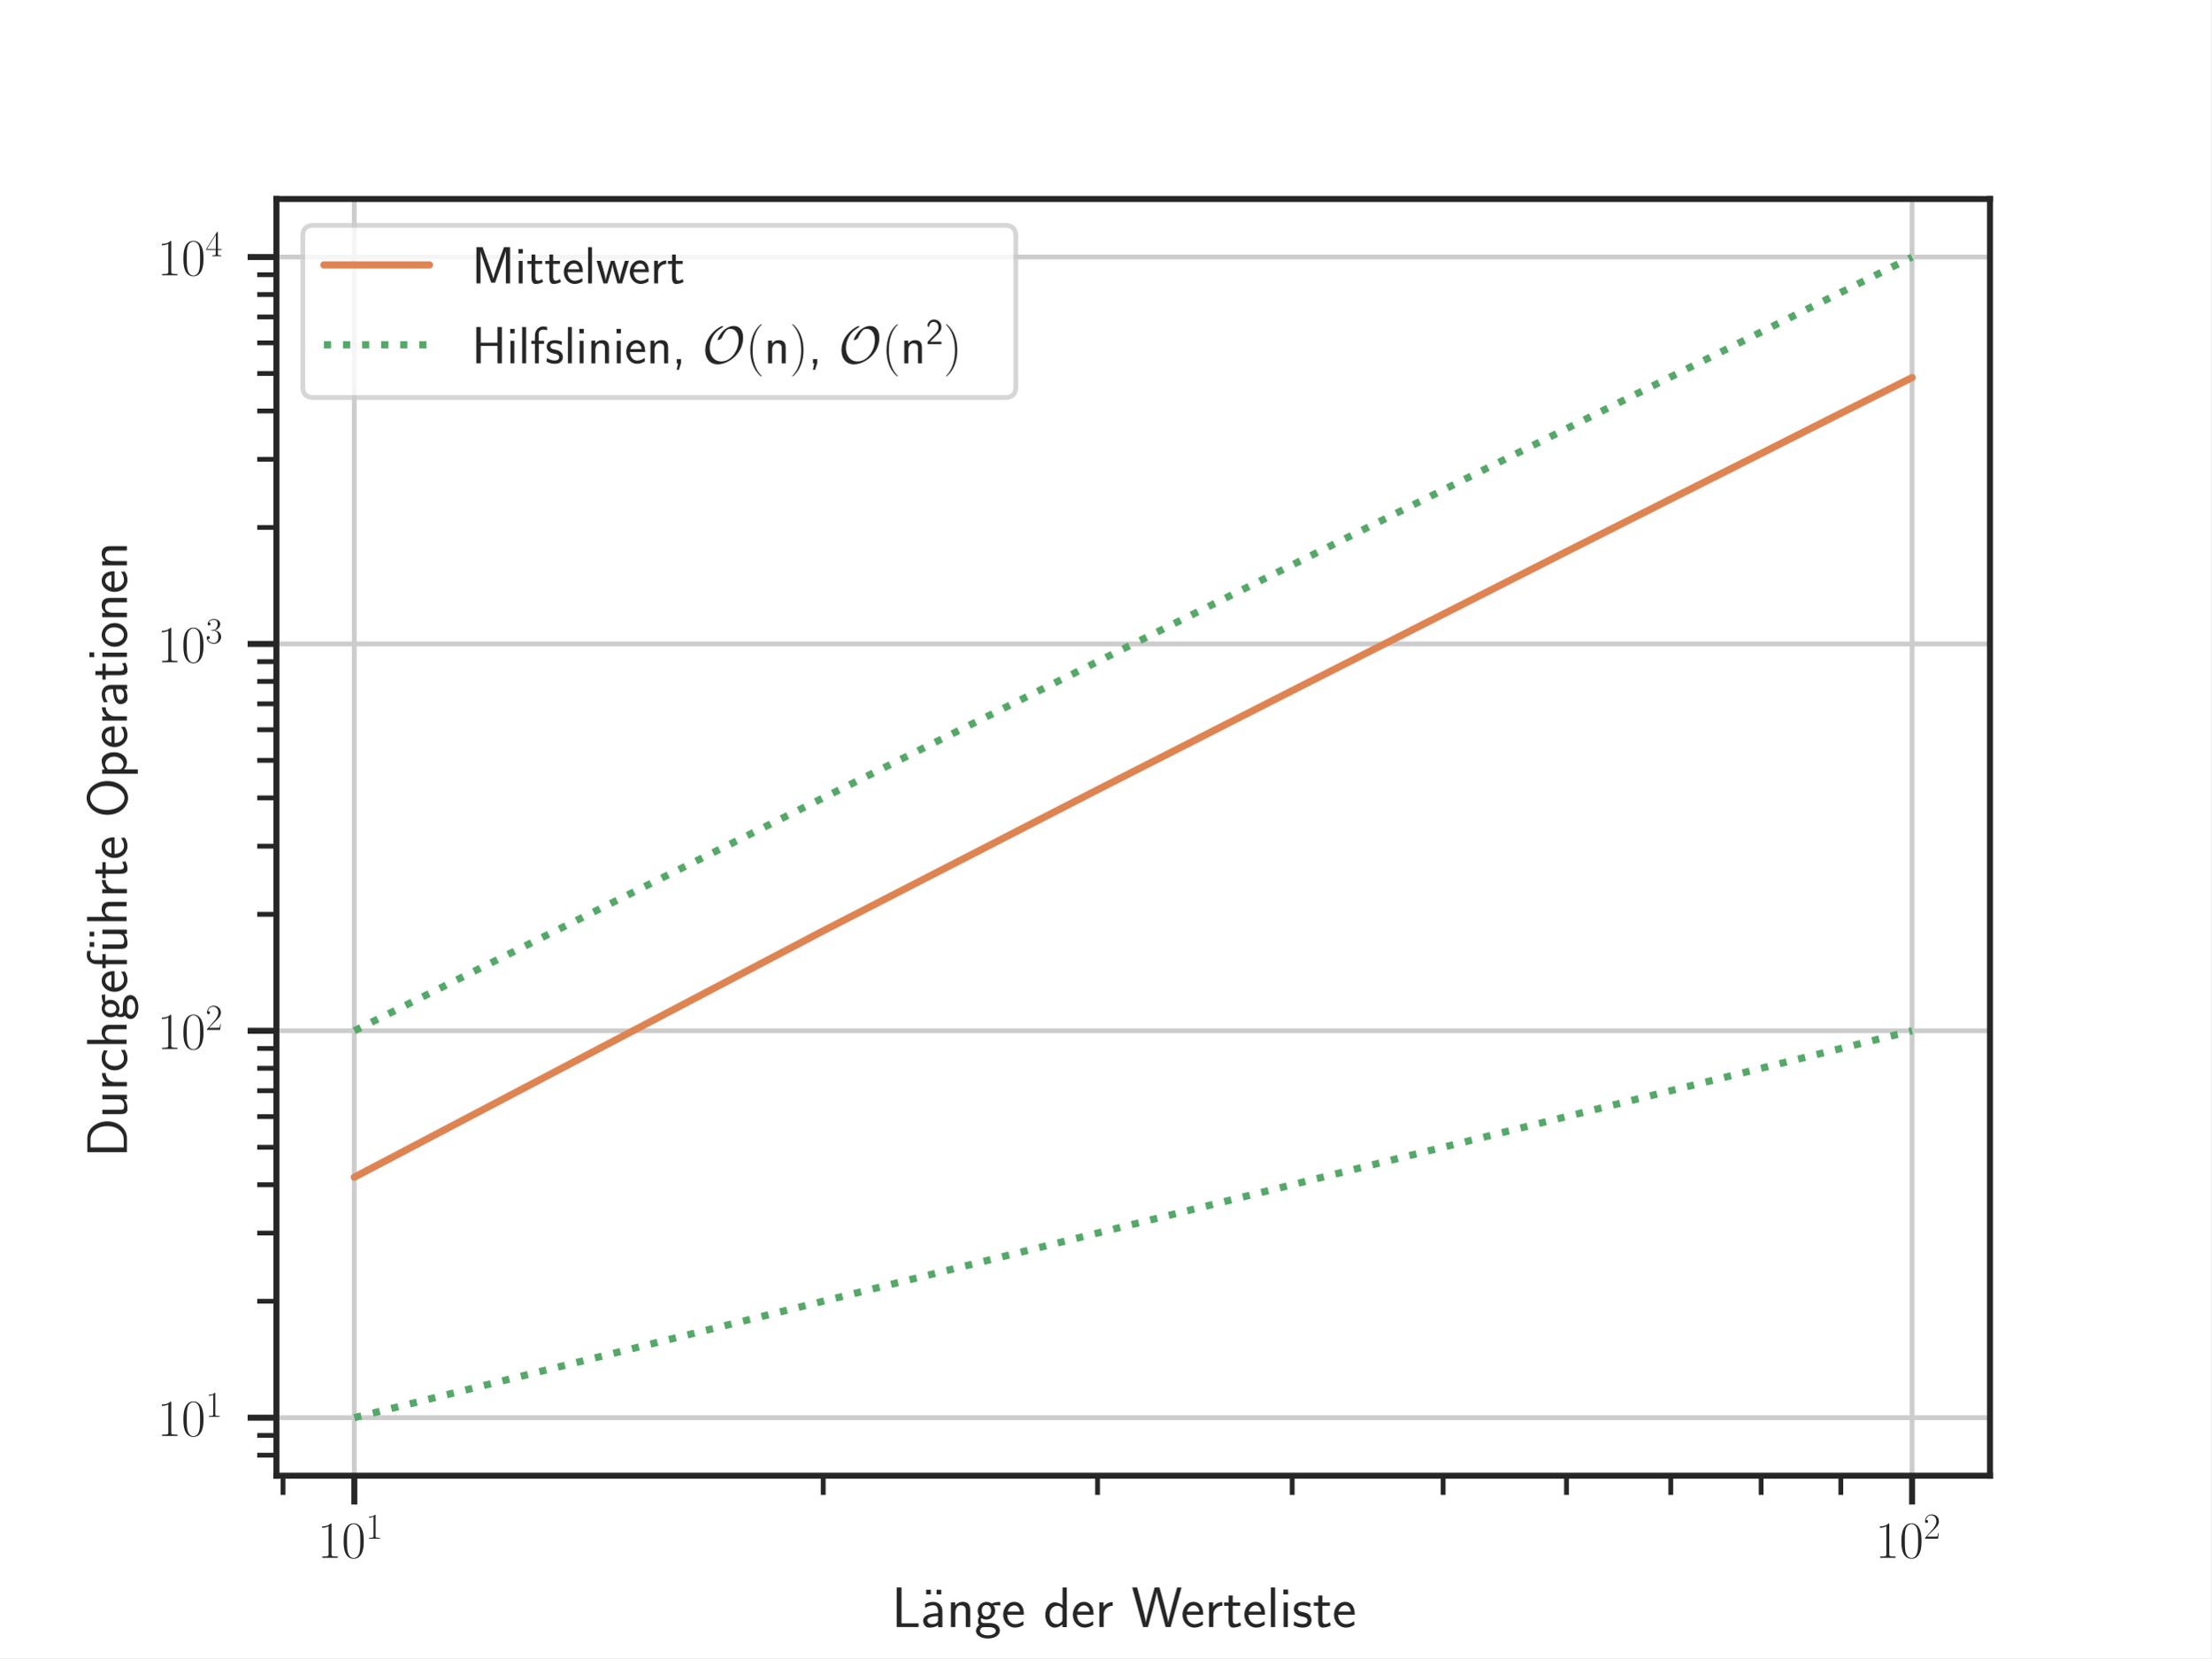
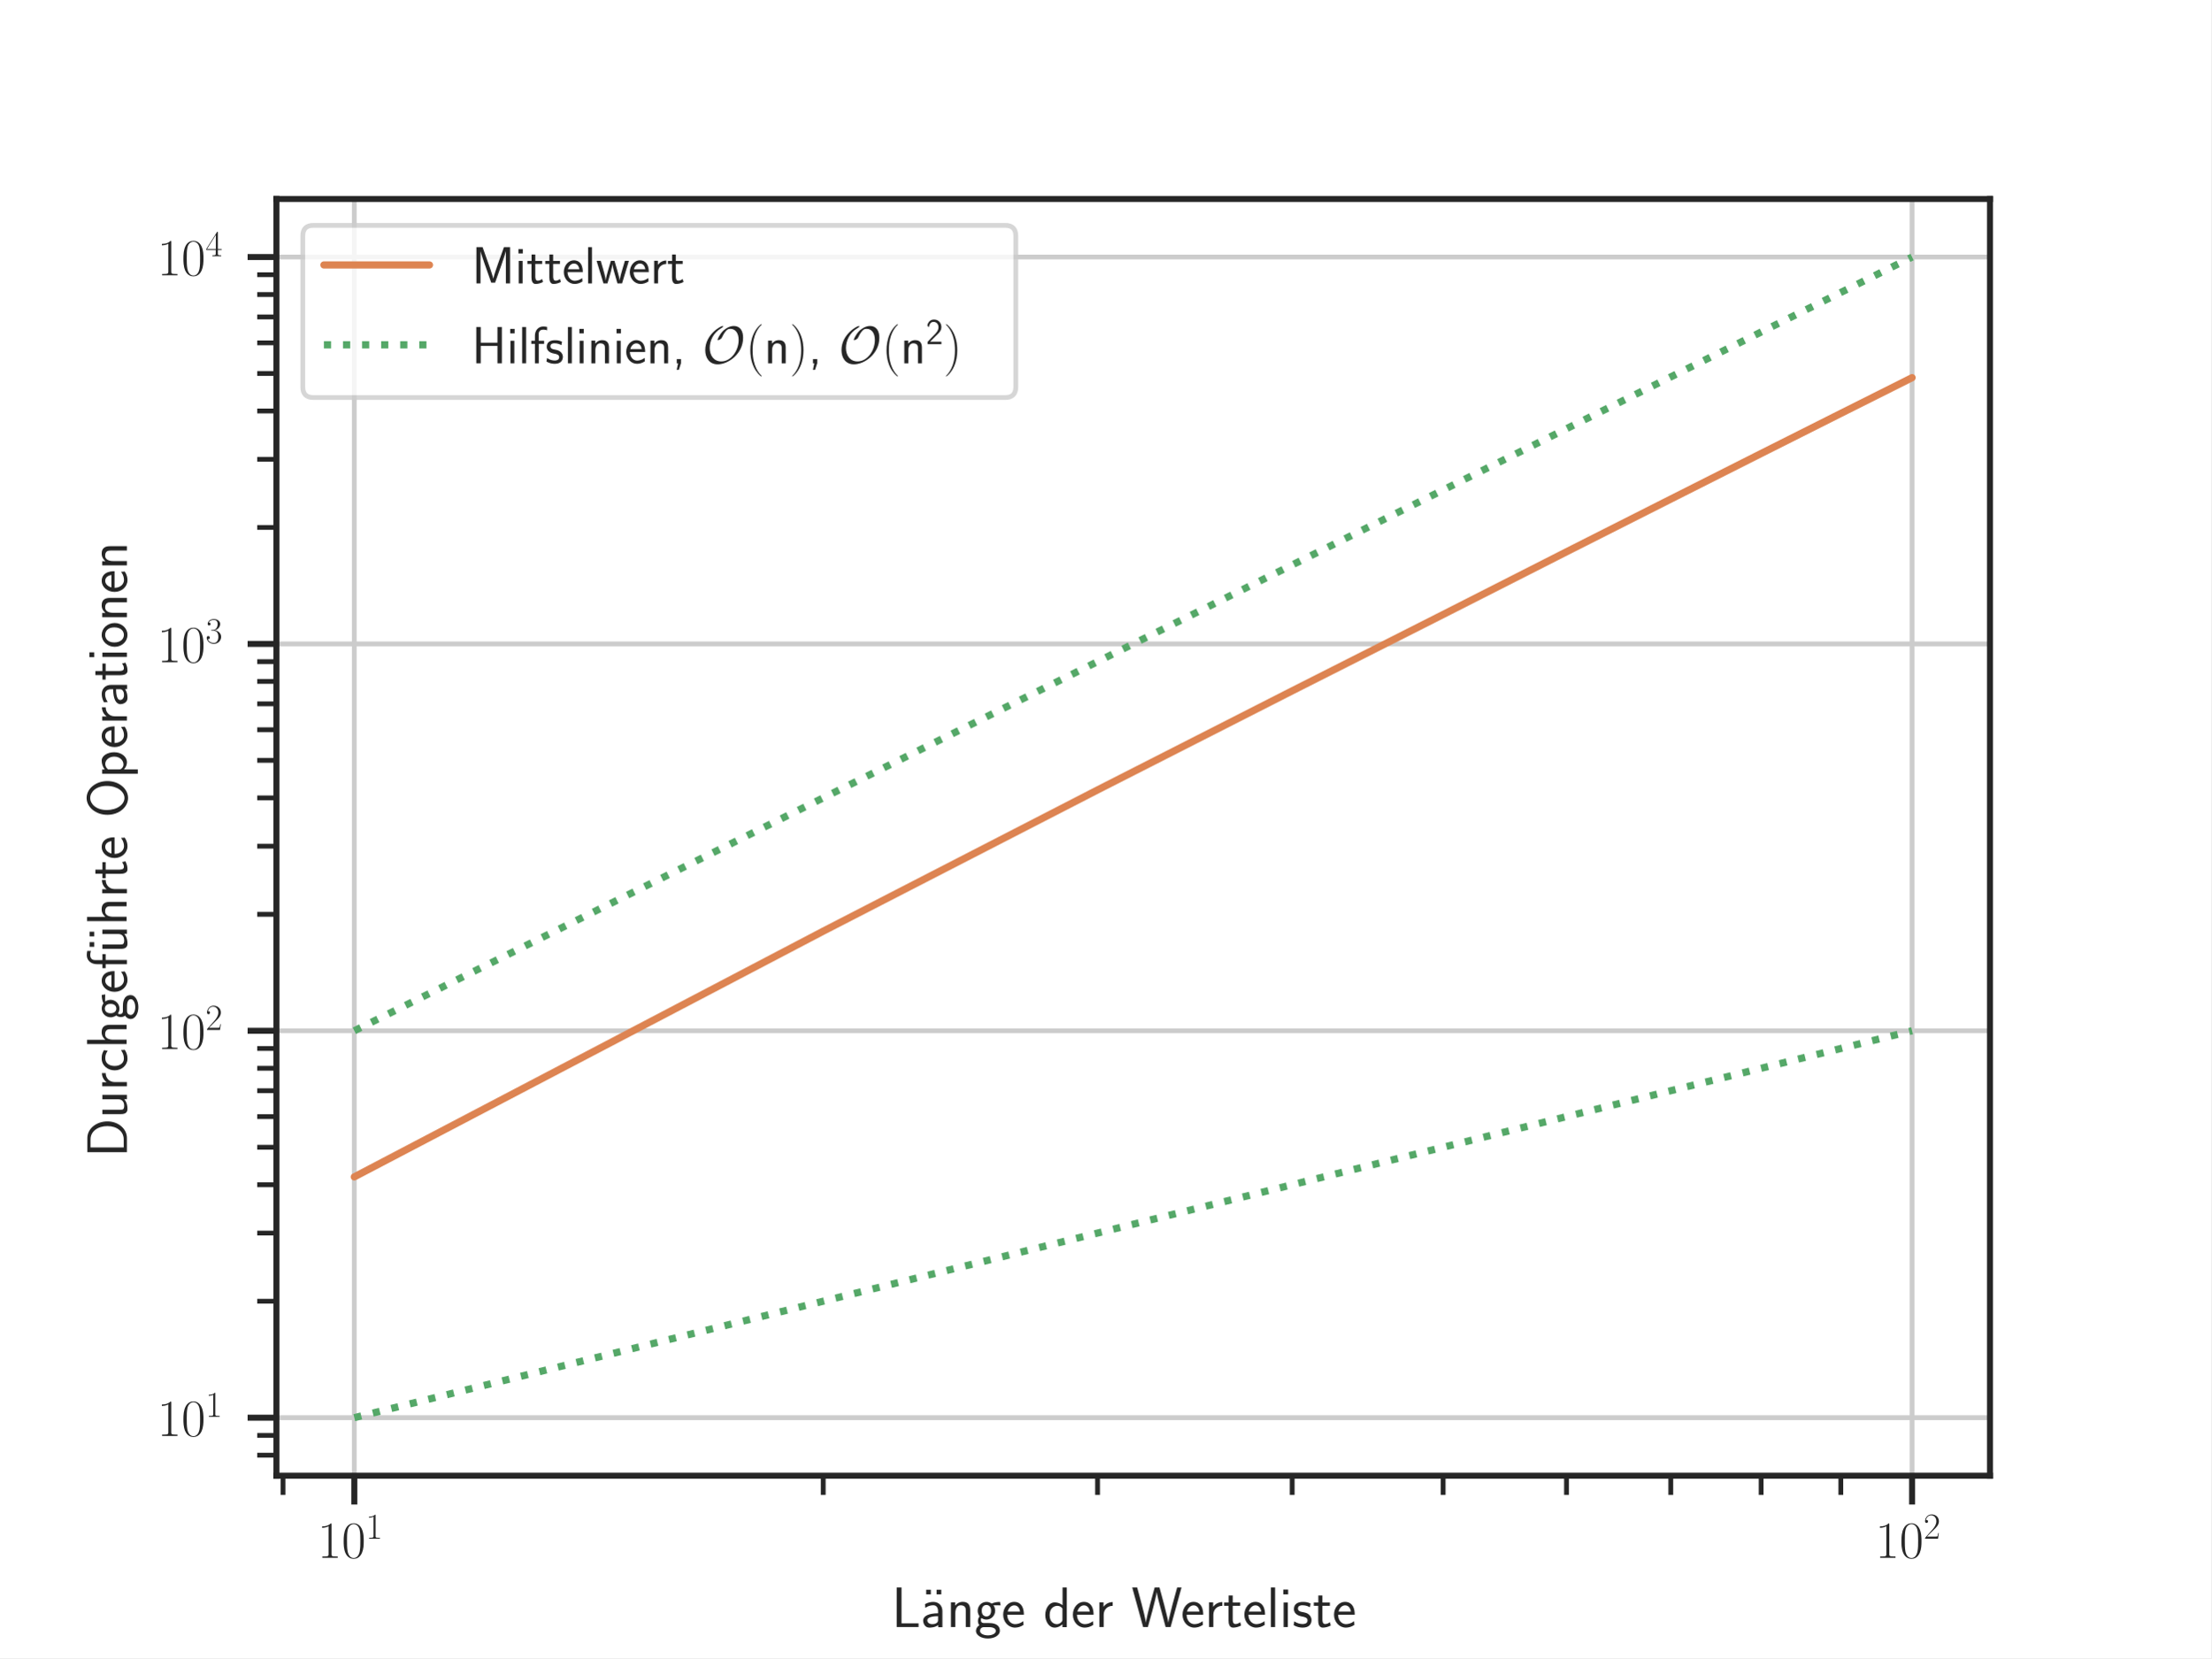
<svg xmlns="http://www.w3.org/2000/svg" xmlns:xlink="http://www.w3.org/1999/xlink" width="460.8pt" height="345.6pt" viewBox="0 0 460.8 345.6" version="1.1">
  <defs>
    <style type="text/css">*{stroke-linejoin: round; stroke-linecap: butt}</style>
  </defs>
  <g id="figure_1">
    <g id="patch_1">
      <path d="M 0 345.6  L 460.8 345.6  L 460.8 0  L 0 0  z " style="fill: #ffffff" />
    </g>
    <g id="axes_1">
      <g id="patch_2">
        <path d="M 57.6 307.584  L 414.72 307.584  L 414.72 41.472  L 57.6 41.472  z " style="fill: #ffffff" />
      </g>
      <g id="matplotlib.axis_1">
        <g id="xtick_1">
          <g id="line2d_1">
-             <path d="M 73.833 307.584  L 73.833 41.472  " clip-path="url(#p856da03d1d)" style="fill: none; stroke: #cccccc; stroke-linecap: round" />
+             <path d="M 73.833 307.584  L 73.833 41.472  " clip-path="url(#p4576fb4ddd)" style="fill: none; stroke: #cccccc; stroke-linecap: round" />
          </g>
          <g id="line2d_2">
            <defs>
-               <path id="m864b9b8b5b" d="M 0 0  L 0 6  " style="stroke: #262626; stroke-width: 1.25" />
-             </defs>
-             <g>
-               <use xlink:href="#m864b9b8b5b" x="73.833" y="307.584" style="fill: #262626; stroke: #262626; stroke-width: 1.25" />
+               <path id="mae02dc97ce" d="M 0 0  L 0 6  " style="stroke: #262626; stroke-width: 1.25" />
+             </defs>
+             <g>
+               <use xlink:href="#mae02dc97ce" x="73.833" y="307.584" style="fill: #262626; stroke: #262626; stroke-width: 1.25" />
            </g>
          </g>
          <g id="text_1">
            <g style="fill: #262626" transform="translate(66.16909 324.6943) scale(0.11 -0.11)">
              <defs>
                <path id="CMR17-31" d="M 1702 4058  C 1702 4192 1696 4192 1606 4192  C 1357 3916 979 3827 621 3827  C 602 3827 570 3827 563 3808  C 557 3795 557 3782 557 3648  C 755 3648 1088 3686 1344 3839  L 1344 461  C 1344 236 1331 160 781 160  L 589 160  L 589 0  C 896 0 1216 0 1523 0  C 1830 0 2150 0 2458 0  L 2458 160  L 2266 160  C 1715 160 1702 230 1702 458  L 1702 4058  z " transform="scale(0.015625)" />
                <path id="CMR17-30" d="M 2688 2025  C 2688 2416 2682 3080 2413 3591  C 2176 4039 1798 4198 1466 4198  C 1158 4198 768 4058 525 3597  C 269 3118 243 2524 243 2025  C 243 1661 250 1106 448 619  C 723 -39 1216 -128 1466 -128  C 1760 -128 2208 -7 2470 600  C 2662 1042 2688 1559 2688 2025  z M 1466 -26  C 1056 -26 813 325 723 812  C 653 1188 653 1738 653 2096  C 653 2588 653 2997 736 3387  C 858 3929 1216 4096 1466 4096  C 1728 4096 2067 3923 2189 3400  C 2272 3036 2278 2607 2278 2096  C 2278 1680 2278 1169 2202 792  C 2067 95 1690 -26 1466 -26  z " transform="scale(0.015625)" />
              </defs>
              <use xlink:href="#CMR17-31" transform="scale(0.996264)" />
              <use xlink:href="#CMR17-30" transform="translate(45.69048 0) scale(0.996264)" />
              <use xlink:href="#CMR17-31" transform="translate(91.38095 36.15364) scale(0.697382)" />
            </g>
          </g>
        </g>
        <g id="xtick_2">
          <g id="line2d_3">
-             <path d="M 398.487 307.584  L 398.487 41.472  " clip-path="url(#p856da03d1d)" style="fill: none; stroke: #cccccc; stroke-linecap: round" />
+             <path d="M 398.487 307.584  L 398.487 41.472  " clip-path="url(#p4576fb4ddd)" style="fill: none; stroke: #cccccc; stroke-linecap: round" />
          </g>
          <g id="line2d_4">
            <g>
-               <use xlink:href="#m864b9b8b5b" x="398.487" y="307.584" style="fill: #262626; stroke: #262626; stroke-width: 1.25" />
+               <use xlink:href="#mae02dc97ce" x="398.487" y="307.584" style="fill: #262626; stroke: #262626; stroke-width: 1.25" />
            </g>
          </g>
          <g id="text_2">
            <g style="fill: #262626" transform="translate(390.8236 324.6943) scale(0.11 -0.11)">
              <defs>
                <path id="CMR17-32" d="M 2669 989  L 2554 989  C 2490 536 2438 459 2413 420  C 2381 369 1920 369 1830 369  L 602 369  C 832 619 1280 1072 1824 1597  C 2214 1967 2669 2402 2669 3035  C 2669 3790 2067 4224 1395 4224  C 691 4224 262 3604 262 3030  C 262 2780 448 2748 525 2748  C 589 2748 781 2787 781 3010  C 781 3207 614 3264 525 3264  C 486 3264 448 3258 422 3245  C 544 3790 915 4058 1306 4058  C 1862 4058 2227 3617 2227 3035  C 2227 2479 1901 2000 1536 1584  L 262 146  L 262 0  L 2515 0  L 2669 989  z " transform="scale(0.015625)" />
              </defs>
              <use xlink:href="#CMR17-31" transform="scale(0.996264)" />
              <use xlink:href="#CMR17-30" transform="translate(45.69048 0) scale(0.996264)" />
              <use xlink:href="#CMR17-32" transform="translate(91.38095 36.15364) scale(0.697382)" />
            </g>
          </g>
        </g>
        <g id="xtick_3">
          <g id="line2d_5">
            <defs>
-               <path id="md04af8fdf4" d="M 0 0  L 0 4  " style="stroke: #262626" />
-             </defs>
-             <g>
-               <use xlink:href="#md04af8fdf4" x="58.977" y="307.584" style="fill: #262626; stroke: #262626" />
+               <path id="m029b36e14e" d="M 0 0  L 0 4  " style="stroke: #262626" />
+             </defs>
+             <g>
+               <use xlink:href="#m029b36e14e" x="58.977" y="307.584" style="fill: #262626; stroke: #262626" />
            </g>
          </g>
        </g>
        <g id="xtick_4">
          <g id="line2d_6">
            <g>
-               <use xlink:href="#md04af8fdf4" x="171.563" y="307.584" style="fill: #262626; stroke: #262626" />
+               <use xlink:href="#m029b36e14e" x="171.563" y="307.584" style="fill: #262626; stroke: #262626" />
            </g>
          </g>
        </g>
        <g id="xtick_5">
          <g id="line2d_7">
            <g>
-               <use xlink:href="#md04af8fdf4" x="228.732" y="307.584" style="fill: #262626; stroke: #262626" />
+               <use xlink:href="#m029b36e14e" x="228.732" y="307.584" style="fill: #262626; stroke: #262626" />
            </g>
          </g>
        </g>
        <g id="xtick_6">
          <g id="line2d_8">
            <g>
-               <use xlink:href="#md04af8fdf4" x="269.294" y="307.584" style="fill: #262626; stroke: #262626" />
+               <use xlink:href="#m029b36e14e" x="269.294" y="307.584" style="fill: #262626; stroke: #262626" />
            </g>
          </g>
        </g>
        <g id="xtick_7">
          <g id="line2d_9">
            <g>
-               <use xlink:href="#md04af8fdf4" x="300.757" y="307.584" style="fill: #262626; stroke: #262626" />
+               <use xlink:href="#m029b36e14e" x="300.757" y="307.584" style="fill: #262626; stroke: #262626" />
            </g>
          </g>
        </g>
        <g id="xtick_8">
          <g id="line2d_10">
            <g>
-               <use xlink:href="#md04af8fdf4" x="326.463" y="307.584" style="fill: #262626; stroke: #262626" />
+               <use xlink:href="#m029b36e14e" x="326.463" y="307.584" style="fill: #262626; stroke: #262626" />
            </g>
          </g>
        </g>
        <g id="xtick_9">
          <g id="line2d_11">
            <g>
-               <use xlink:href="#md04af8fdf4" x="348.198" y="307.584" style="fill: #262626; stroke: #262626" />
+               <use xlink:href="#m029b36e14e" x="348.198" y="307.584" style="fill: #262626; stroke: #262626" />
            </g>
          </g>
        </g>
        <g id="xtick_10">
          <g id="line2d_12">
            <g>
-               <use xlink:href="#md04af8fdf4" x="367.025" y="307.584" style="fill: #262626; stroke: #262626" />
+               <use xlink:href="#m029b36e14e" x="367.025" y="307.584" style="fill: #262626; stroke: #262626" />
            </g>
          </g>
        </g>
        <g id="xtick_11">
          <g id="line2d_13">
            <g>
-               <use xlink:href="#md04af8fdf4" x="383.632" y="307.584" style="fill: #262626; stroke: #262626" />
+               <use xlink:href="#m029b36e14e" x="383.632" y="307.584" style="fill: #262626; stroke: #262626" />
            </g>
          </g>
        </g>
        <g id="text_3">
          <g style="fill: #262626" transform="translate(185.823 339.1274) scale(0.12 -0.12)">
            <defs>
              <path id="CMSS17-4c" d="M 1670 414  C 1594 414 1517 414 1440 414  L 1101 414  L 1101 4416  L 563 4416  L 563 0  L 3002 0  L 3002 414  L 1670 414  z " transform="scale(0.015625)" />
              <path id="CMSS17-7f" d="M 1178 4164  L 659 4164  L 659 3648  L 1178 3648  L 1178 4164  z M 2342 4164  L 1824 4164  L 1824 3648  L 2342 3648  L 2342 4164  z " transform="scale(0.015625)" />
              <path id="CMSS17-61" d="M 2406 1791  C 2406 2392 1978 2808 1402 2808  C 1120 2808 813 2757 461 2553  L 499 2135  C 659 2248 934 2432 1395 2432  C 1722 2432 1920 2180 1920 1782  L 1920 1536  C 896 1536 256 1238 256 726  C 256 461 416 -64 947 -64  C 1043 -64 1562 -64 1933 217  L 1933 -19  L 2406 -19  L 2406 1791  z M 1920 816  C 1920 701 1920 548 1728 434  C 1562 325 1350 325 1261 325  C 941 325 723 511 723 744  C 723 1211 1722 1211 1920 1211  L 1920 816  z " transform="scale(0.015625)" />
              <path id="CMSS17-6e" d="M 2618 1877  C 2618 2283 2522 2816 1798 2816  C 1389 2816 1120 2606 941 2389  L 941 2758  L 474 2758  L 474 0  L 960 0  L 960 1559  C 960 1964 1114 2428 1549 2428  C 2112 2428 2131 2048 2131 1829  L 2131 0  L 2618 0  L 2618 1877  z " transform="scale(0.015625)" />
              <path id="CMSS17-67" d="M 2848 2808  C 2483 2808 2170 2738 1914 2617  C 1702 2777 1485 2808 1338 2808  C 781 2808 358 2349 358 1814  C 358 1468 550 1207 563 1195  C 448 1035 384 863 384 672  C 384 448 474 289 544 200  C 211 -3 166 -314 166 -435  C 166 -898 749 -1280 1498 -1280  C 2253 -1280 2835 -898 2835 -428  C 2835 448 1856 448 1587 448  L 1069 448  C 973 448 717 448 717 791  C 717 921 774 1004 781 1010  C 877 940 1075 832 1338 832  C 1869 832 2310 1278 2310 1827  C 2310 2132 2170 2355 2112 2432  L 2131 2432  C 2150 2432 2419 2432 2515 2432  C 2720 2432 2739 2429 2918 2419  L 2848 2808  z M 1338 1182  C 1120 1182 813 1315 813 1823  C 813 2375 1165 2464 1331 2464  C 1549 2464 1856 2331 1856 1823  C 1856 1271 1504 1182 1338 1182  z M 1581 -10  C 1734 -10 2381 -10 2381 -442  C 2381 -714 1984 -929 1504 -929  C 1018 -929 621 -720 621 -435  C 621 -403 621 -10 1062 -10  L 1581 -10  z " transform="scale(0.015625)" />
              <path id="CMSS17-65" d="M 2502 1377  C 2502 1590 2490 2003 2285 2345  C 2061 2713 1696 2816 1421 2816  C 755 2816 192 2188 192 1375  C 192 582 774 -64 1510 -64  C 1798 -64 2150 19 2470 248  C 2470 274 2458 414 2451 420  C 2451 433 2432 630 2432 656  C 2125 407 1773 325 1517 325  C 1107 325 666 667 646 1377  L 2502 1377  z M 698 1728  C 781 2084 1062 2421 1421 2421  C 1517 2421 1965 2421 2080 1728  L 698 1728  z " transform="scale(0.015625)" />
              <path id="CMSS17-64" d="M 2611 4416  L 2138 4416  L 2138 2438  C 1939 2603 1613 2756 1254 2756  C 672 2756 211 2131 211 1347  C 211 562 666 -64 1235 -64  C 1677 -64 1971 172 2125 306  L 2125 -13  L 2611 -13  L 2611 4416  z M 2125 836  C 2125 747 2125 653 1926 482  C 1798 375 1645 325 1498 325  C 1152 325 698 576 698 1340  C 698 2134 1210 2368 1562 2368  C 1798 2368 1990 2254 2125 2065  L 2125 836  z " transform="scale(0.015625)" />
              <path id="CMSS17-72" d="M 954 1363  C 954 1965 1395 2368 1958 2368  L 1958 2789  C 1549 2789 1165 2585 934 2253  L 934 2758  L 480 2758  L 480 0  L 954 0  L 954 1363  z " transform="scale(0.015625)" />
              <path id="CMSS17-57" d="M 5581 4416  L 5094 4416  L 4557 2437  C 4474 2118 4397 1801 4320 1482  C 4205 1011 4122 681 4109 515  L 4102 515  C 4090 687 4006 1049 3904 1457  C 3827 1795 3744 2131 3654 2462  L 3123 4416  L 2586 4416  L 2080 2562  L 1824 1549  C 1632 747 1626 632 1613 505  L 1606 505  C 1606 543 1581 753 1402 1498  C 1312 1868 1222 2244 1126 2601  L 634 4416  L 83 4416  L 1299 0  L 1830 0  L 2336 1839  L 2592 2851  C 2765 3564 2803 3742 2816 3901  L 2822 3901  C 2822 3876 2880 3474 3130 2545  L 3808 0  L 4365 0  L 5581 4416  z " transform="scale(0.015625)" />
              <path id="CMSS17-74" d="M 1069 2368  L 1901 2368  L 1901 2737  L 1069 2737  L 1069 3520  L 614 3520  L 614 2737  L 109 2737  L 109 2368  L 602 2368  L 602 749  C 602 384 685 -64 1107 -64  C 1427 -64 1722 25 2003 172  L 1901 548  C 1747 414 1562 337 1363 337  C 1082 337 1069 696 1069 856  L 1069 2368  z " transform="scale(0.015625)" />
              <path id="CMSS17-6c" d="M 947 4416  L 474 4416  L 474 0  L 947 0  L 947 4416  z " transform="scale(0.015625)" />
              <path id="CMSS17-69" d="M 979 4183  L 442 4183  L 442 3648  L 979 3648  L 979 4183  z M 947 2739  L 474 2739  L 474 0  L 947 0  L 947 2739  z " transform="scale(0.015625)" />
              <path id="CMSS17-73" d="M 2061 2627  C 1683 2807 1389 2807 1197 2807  C 742 2807 198 2648 198 2003  C 198 1359 902 1218 1094 1179  C 1389 1122 1715 1058 1715 740  C 1715 337 1254 337 1171 337  C 915 337 563 407 243 638  L 166 210  C 531 0 883 -64 1178 -64  C 1965 -64 2163 416 2163 781  C 2163 1094 1984 1305 1862 1401  C 1651 1568 1574 1587 1050 1696  C 960 1709 646 1779 646 2066  C 646 2432 1050 2432 1139 2432  C 1555 2432 1811 2303 1984 2208  L 2061 2627  z " transform="scale(0.015625)" />
            </defs>
            <use xlink:href="#CMSS17-4c" transform="scale(0.996264)" />
            <use xlink:href="#CMSS17-7f" transform="translate(49.72625 0) scale(0.996264)" />
            <use xlink:href="#CMSS17-61" transform="translate(50.68711 0) scale(0.996264)" />
            <use xlink:href="#CMSS17-6e" transform="translate(95.60903 0) scale(0.996264)" />
            <use xlink:href="#CMSS17-67" transform="translate(143.814 0) scale(0.996264)" />
            <use xlink:href="#CMSS17-65" transform="translate(190.6576 0) scale(0.996264)" />
            <use xlink:href="#CMSS17-64" transform="translate(263.5255 0) scale(0.996264)" />
            <use xlink:href="#CMSS17-65" transform="translate(311.7305 0) scale(0.996264)" />
            <use xlink:href="#CMSS17-72" transform="translate(353.3693 0) scale(0.996264)" />
            <use xlink:href="#CMSS17-57" transform="translate(416.5082 0) scale(0.996264)" />
            <use xlink:href="#CMSS17-65" transform="translate(502.1479 0) scale(0.996264)" />
            <use xlink:href="#CMSS17-72" transform="translate(543.7867 0) scale(0.996264)" />
            <use xlink:href="#CMSS17-74" transform="translate(575.6965 0) scale(0.996264)" />
            <use xlink:href="#CMSS17-65" transform="translate(609.5281 0) scale(0.996264)" />
            <use xlink:href="#CMSS17-6c" transform="translate(651.1669 0) scale(0.996264)" />
            <use xlink:href="#CMSS17-69" transform="translate(673.3476 0) scale(0.996264)" />
            <use xlink:href="#CMSS17-73" transform="translate(695.5283 0) scale(0.996264)" />
            <use xlink:href="#CMSS17-74" transform="translate(731.4419 0) scale(0.996264)" />
            <use xlink:href="#CMSS17-65" transform="translate(765.2734 0) scale(0.996264)" />
          </g>
        </g>
      </g>
      <g id="matplotlib.axis_2">
        <g id="ytick_1">
          <g id="line2d_14">
-             <path d="M 57.6 295.488  L 414.72 295.488  " clip-path="url(#p856da03d1d)" style="fill: none; stroke: #cccccc; stroke-linecap: round" />
+             <path d="M 57.6 295.488  L 414.72 295.488  " clip-path="url(#p4576fb4ddd)" style="fill: none; stroke: #cccccc; stroke-linecap: round" />
          </g>
          <g id="line2d_15">
            <defs>
-               <path id="m58ab06550e" d="M 0 0  L -6 0  " style="stroke: #262626; stroke-width: 1.25" />
-             </defs>
-             <g>
-               <use xlink:href="#m58ab06550e" x="57.6" y="295.488" style="fill: #262626; stroke: #262626; stroke-width: 1.25" />
+               <path id="m58e4ce1c8d" d="M 0 0  L -6 0  " style="stroke: #262626; stroke-width: 1.25" />
+             </defs>
+             <g>
+               <use xlink:href="#m58e4ce1c8d" x="57.6" y="295.488" style="fill: #262626; stroke: #262626; stroke-width: 1.25" />
            </g>
          </g>
          <g id="text_4">
            <g style="fill: #262626" transform="translate(32.77273 299.2932) scale(0.11 -0.11)">
              <use xlink:href="#CMR17-31" transform="scale(0.996264)" />
              <use xlink:href="#CMR17-30" transform="translate(45.69048 0) scale(0.996264)" />
              <use xlink:href="#CMR17-31" transform="translate(91.38095 36.15364) scale(0.697382)" />
            </g>
          </g>
        </g>
        <g id="ytick_2">
          <g id="line2d_16">
-             <path d="M 57.6 214.848  L 414.72 214.848  " clip-path="url(#p856da03d1d)" style="fill: none; stroke: #cccccc; stroke-linecap: round" />
+             <path d="M 57.6 214.848  L 414.72 214.848  " clip-path="url(#p4576fb4ddd)" style="fill: none; stroke: #cccccc; stroke-linecap: round" />
          </g>
          <g id="line2d_17">
            <g>
-               <use xlink:href="#m58ab06550e" x="57.6" y="214.848" style="fill: #262626; stroke: #262626; stroke-width: 1.25" />
+               <use xlink:href="#m58e4ce1c8d" x="57.6" y="214.848" style="fill: #262626; stroke: #262626; stroke-width: 1.25" />
            </g>
          </g>
          <g id="text_5">
            <g style="fill: #262626" transform="translate(32.77273 218.6532) scale(0.11 -0.11)">
              <use xlink:href="#CMR17-31" transform="scale(0.996264)" />
              <use xlink:href="#CMR17-30" transform="translate(45.69048 0) scale(0.996264)" />
              <use xlink:href="#CMR17-32" transform="translate(91.38095 36.15364) scale(0.697382)" />
            </g>
          </g>
        </g>
        <g id="ytick_3">
          <g id="line2d_18">
-             <path d="M 57.6 134.208  L 414.72 134.208  " clip-path="url(#p856da03d1d)" style="fill: none; stroke: #cccccc; stroke-linecap: round" />
+             <path d="M 57.6 134.208  L 414.72 134.208  " clip-path="url(#p4576fb4ddd)" style="fill: none; stroke: #cccccc; stroke-linecap: round" />
          </g>
          <g id="line2d_19">
            <g>
-               <use xlink:href="#m58ab06550e" x="57.6" y="134.208" style="fill: #262626; stroke: #262626; stroke-width: 1.25" />
+               <use xlink:href="#m58e4ce1c8d" x="57.6" y="134.208" style="fill: #262626; stroke: #262626; stroke-width: 1.25" />
            </g>
          </g>
          <g id="text_6">
            <g style="fill: #262626" transform="translate(32.77273 138.0132) scale(0.11 -0.11)">
              <defs>
                <path id="CMR17-33" d="M 1414 2157  C 1984 2157 2234 1662 2234 1090  C 2234 320 1824 25 1453 25  C 1114 25 563 194 390 693  C 422 680 454 680 486 680  C 640 680 755 782 755 948  C 755 1133 614 1216 486 1216  C 378 1216 211 1165 211 926  C 211 335 787 -128 1466 -128  C 2176 -128 2720 430 2720 1085  C 2720 1707 2208 2157 1600 2227  C 2086 2328 2554 2756 2554 3329  C 2554 3820 2048 4179 1472 4179  C 890 4179 378 3829 378 3329  C 378 3110 544 3072 627 3072  C 762 3072 877 3155 877 3321  C 877 3486 762 3569 627 3569  C 602 3569 570 3569 544 3557  C 730 3959 1235 4032 1459 4032  C 1683 4032 2106 3925 2106 3320  C 2106 3143 2080 2828 1862 2550  C 1670 2304 1453 2304 1242 2284  C 1210 2284 1062 2269 1037 2269  C 992 2263 966 2257 966 2208  C 966 2163 973 2157 1101 2157  L 1414 2157  z " transform="scale(0.015625)" />
              </defs>
              <use xlink:href="#CMR17-31" transform="scale(0.996264)" />
              <use xlink:href="#CMR17-30" transform="translate(45.69048 0) scale(0.996264)" />
              <use xlink:href="#CMR17-33" transform="translate(91.38095 36.15364) scale(0.697382)" />
            </g>
          </g>
        </g>
        <g id="ytick_4">
          <g id="line2d_20">
-             <path d="M 57.6 53.568  L 414.72 53.568  " clip-path="url(#p856da03d1d)" style="fill: none; stroke: #cccccc; stroke-linecap: round" />
+             <path d="M 57.6 53.568  L 414.72 53.568  " clip-path="url(#p4576fb4ddd)" style="fill: none; stroke: #cccccc; stroke-linecap: round" />
          </g>
          <g id="line2d_21">
            <g>
-               <use xlink:href="#m58ab06550e" x="57.6" y="53.568" style="fill: #262626; stroke: #262626; stroke-width: 1.25" />
+               <use xlink:href="#m58e4ce1c8d" x="57.6" y="53.568" style="fill: #262626; stroke: #262626; stroke-width: 1.25" />
            </g>
          </g>
          <g id="text_7">
            <g style="fill: #262626" transform="translate(32.77273 57.37317) scale(0.11 -0.11)">
              <defs>
                <path id="CMR17-34" d="M 2150 4122  C 2150 4256 2144 4256 2029 4256  L 128 1254  L 128 1088  L 1779 1088  L 1779 457  C 1779 224 1766 160 1318 160  L 1197 160  L 1197 0  C 1402 0 1747 0 1965 0  C 2182 0 2528 0 2733 0  L 2733 160  L 2611 160  C 2163 160 2150 224 2150 457  L 2150 1088  L 2803 1088  L 2803 1254  L 2150 1254  L 2150 4122  z M 1798 3703  L 1798 1254  L 256 1254  L 1798 3703  z " transform="scale(0.015625)" />
              </defs>
              <use xlink:href="#CMR17-31" transform="scale(0.996264)" />
              <use xlink:href="#CMR17-30" transform="translate(45.69048 0) scale(0.996264)" />
              <use xlink:href="#CMR17-34" transform="translate(91.38095 36.15364) scale(0.697382)" />
            </g>
          </g>
        </g>
        <g id="ytick_5">
          <g id="line2d_22">
            <defs>
-               <path id="md7f3b53564" d="M 0 0  L -4 0  " style="stroke: #262626" />
-             </defs>
-             <g>
-               <use xlink:href="#md7f3b53564" x="57.6" y="303.303" style="fill: #262626; stroke: #262626" />
+               <path id="mfb52627e8b" d="M 0 0  L -4 0  " style="stroke: #262626" />
+             </defs>
+             <g>
+               <use xlink:href="#mfb52627e8b" x="57.6" y="303.303" style="fill: #262626; stroke: #262626" />
            </g>
          </g>
        </g>
        <g id="ytick_6">
          <g id="line2d_23">
            <g>
-               <use xlink:href="#md7f3b53564" x="57.6" y="299.178" style="fill: #262626; stroke: #262626" />
+               <use xlink:href="#mfb52627e8b" x="57.6" y="299.178" style="fill: #262626; stroke: #262626" />
            </g>
          </g>
        </g>
        <g id="ytick_7">
          <g id="line2d_24">
            <g>
-               <use xlink:href="#md7f3b53564" x="57.6" y="271.213" style="fill: #262626; stroke: #262626" />
+               <use xlink:href="#mfb52627e8b" x="57.6" y="271.213" style="fill: #262626; stroke: #262626" />
            </g>
          </g>
        </g>
        <g id="ytick_8">
          <g id="line2d_25">
            <g>
-               <use xlink:href="#md7f3b53564" x="57.6" y="257.013" style="fill: #262626; stroke: #262626" />
+               <use xlink:href="#mfb52627e8b" x="57.6" y="257.013" style="fill: #262626; stroke: #262626" />
            </g>
          </g>
        </g>
        <g id="ytick_9">
          <g id="line2d_26">
            <g>
-               <use xlink:href="#md7f3b53564" x="57.6" y="246.938" style="fill: #262626; stroke: #262626" />
+               <use xlink:href="#mfb52627e8b" x="57.6" y="246.938" style="fill: #262626; stroke: #262626" />
            </g>
          </g>
        </g>
        <g id="ytick_10">
          <g id="line2d_27">
            <g>
-               <use xlink:href="#md7f3b53564" x="57.6" y="239.123" style="fill: #262626; stroke: #262626" />
+               <use xlink:href="#mfb52627e8b" x="57.6" y="239.123" style="fill: #262626; stroke: #262626" />
            </g>
          </g>
        </g>
        <g id="ytick_11">
          <g id="line2d_28">
            <g>
-               <use xlink:href="#md7f3b53564" x="57.6" y="232.738" style="fill: #262626; stroke: #262626" />
+               <use xlink:href="#mfb52627e8b" x="57.6" y="232.738" style="fill: #262626; stroke: #262626" />
            </g>
          </g>
        </g>
        <g id="ytick_12">
          <g id="line2d_29">
            <g>
-               <use xlink:href="#md7f3b53564" x="57.6" y="227.339" style="fill: #262626; stroke: #262626" />
+               <use xlink:href="#mfb52627e8b" x="57.6" y="227.339" style="fill: #262626; stroke: #262626" />
            </g>
          </g>
        </g>
        <g id="ytick_13">
          <g id="line2d_30">
            <g>
-               <use xlink:href="#md7f3b53564" x="57.6" y="222.663" style="fill: #262626; stroke: #262626" />
+               <use xlink:href="#mfb52627e8b" x="57.6" y="222.663" style="fill: #262626; stroke: #262626" />
            </g>
          </g>
        </g>
        <g id="ytick_14">
          <g id="line2d_31">
            <g>
-               <use xlink:href="#md7f3b53564" x="57.6" y="218.538" style="fill: #262626; stroke: #262626" />
+               <use xlink:href="#mfb52627e8b" x="57.6" y="218.538" style="fill: #262626; stroke: #262626" />
            </g>
          </g>
        </g>
        <g id="ytick_15">
          <g id="line2d_32">
            <g>
-               <use xlink:href="#md7f3b53564" x="57.6" y="190.573" style="fill: #262626; stroke: #262626" />
+               <use xlink:href="#mfb52627e8b" x="57.6" y="190.573" style="fill: #262626; stroke: #262626" />
            </g>
          </g>
        </g>
        <g id="ytick_16">
          <g id="line2d_33">
            <g>
-               <use xlink:href="#md7f3b53564" x="57.6" y="176.373" style="fill: #262626; stroke: #262626" />
+               <use xlink:href="#mfb52627e8b" x="57.6" y="176.373" style="fill: #262626; stroke: #262626" />
            </g>
          </g>
        </g>
        <g id="ytick_17">
          <g id="line2d_34">
            <g>
-               <use xlink:href="#md7f3b53564" x="57.6" y="166.298" style="fill: #262626; stroke: #262626" />
+               <use xlink:href="#mfb52627e8b" x="57.6" y="166.298" style="fill: #262626; stroke: #262626" />
            </g>
          </g>
        </g>
        <g id="ytick_18">
          <g id="line2d_35">
            <g>
-               <use xlink:href="#md7f3b53564" x="57.6" y="158.483" style="fill: #262626; stroke: #262626" />
+               <use xlink:href="#mfb52627e8b" x="57.6" y="158.483" style="fill: #262626; stroke: #262626" />
            </g>
          </g>
        </g>
        <g id="ytick_19">
          <g id="line2d_36">
            <g>
-               <use xlink:href="#md7f3b53564" x="57.6" y="152.098" style="fill: #262626; stroke: #262626" />
+               <use xlink:href="#mfb52627e8b" x="57.6" y="152.098" style="fill: #262626; stroke: #262626" />
            </g>
          </g>
        </g>
        <g id="ytick_20">
          <g id="line2d_37">
            <g>
-               <use xlink:href="#md7f3b53564" x="57.6" y="146.699" style="fill: #262626; stroke: #262626" />
+               <use xlink:href="#mfb52627e8b" x="57.6" y="146.699" style="fill: #262626; stroke: #262626" />
            </g>
          </g>
        </g>
        <g id="ytick_21">
          <g id="line2d_38">
            <g>
-               <use xlink:href="#md7f3b53564" x="57.6" y="142.023" style="fill: #262626; stroke: #262626" />
+               <use xlink:href="#mfb52627e8b" x="57.6" y="142.023" style="fill: #262626; stroke: #262626" />
            </g>
          </g>
        </g>
        <g id="ytick_22">
          <g id="line2d_39">
            <g>
-               <use xlink:href="#md7f3b53564" x="57.6" y="137.898" style="fill: #262626; stroke: #262626" />
+               <use xlink:href="#mfb52627e8b" x="57.6" y="137.898" style="fill: #262626; stroke: #262626" />
            </g>
          </g>
        </g>
        <g id="ytick_23">
          <g id="line2d_40">
            <g>
-               <use xlink:href="#md7f3b53564" x="57.6" y="109.933" style="fill: #262626; stroke: #262626" />
+               <use xlink:href="#mfb52627e8b" x="57.6" y="109.933" style="fill: #262626; stroke: #262626" />
            </g>
          </g>
        </g>
        <g id="ytick_24">
          <g id="line2d_41">
            <g>
-               <use xlink:href="#md7f3b53564" x="57.6" y="95.733" style="fill: #262626; stroke: #262626" />
+               <use xlink:href="#mfb52627e8b" x="57.6" y="95.733" style="fill: #262626; stroke: #262626" />
            </g>
          </g>
        </g>
        <g id="ytick_25">
          <g id="line2d_42">
            <g>
-               <use xlink:href="#md7f3b53564" x="57.6" y="85.658" style="fill: #262626; stroke: #262626" />
+               <use xlink:href="#mfb52627e8b" x="57.6" y="85.658" style="fill: #262626; stroke: #262626" />
            </g>
          </g>
        </g>
        <g id="ytick_26">
          <g id="line2d_43">
            <g>
-               <use xlink:href="#md7f3b53564" x="57.6" y="77.843" style="fill: #262626; stroke: #262626" />
+               <use xlink:href="#mfb52627e8b" x="57.6" y="77.843" style="fill: #262626; stroke: #262626" />
            </g>
          </g>
        </g>
        <g id="ytick_27">
          <g id="line2d_44">
            <g>
-               <use xlink:href="#md7f3b53564" x="57.6" y="71.458" style="fill: #262626; stroke: #262626" />
+               <use xlink:href="#mfb52627e8b" x="57.6" y="71.458" style="fill: #262626; stroke: #262626" />
            </g>
          </g>
        </g>
        <g id="ytick_28">
          <g id="line2d_45">
            <g>
-               <use xlink:href="#md7f3b53564" x="57.6" y="66.059" style="fill: #262626; stroke: #262626" />
+               <use xlink:href="#mfb52627e8b" x="57.6" y="66.059" style="fill: #262626; stroke: #262626" />
            </g>
          </g>
        </g>
        <g id="ytick_29">
          <g id="line2d_46">
            <g>
-               <use xlink:href="#md7f3b53564" x="57.6" y="61.383" style="fill: #262626; stroke: #262626" />
+               <use xlink:href="#mfb52627e8b" x="57.6" y="61.383" style="fill: #262626; stroke: #262626" />
            </g>
          </g>
        </g>
        <g id="ytick_30">
          <g id="line2d_47">
            <g>
-               <use xlink:href="#md7f3b53564" x="57.6" y="57.258" style="fill: #262626; stroke: #262626" />
+               <use xlink:href="#mfb52627e8b" x="57.6" y="57.258" style="fill: #262626; stroke: #262626" />
            </g>
          </g>
        </g>
        <g id="text_8">
          <g style="fill: #262626" transform="translate(26.44813 241.2077) rotate(-90) scale(0.12 -0.12)">
            <defs>
              <path id="CMSS17-44" d="M 570 4416  L 570 0  L 2144 0  C 3194 0 4000 980 4000 2170  C 4000 3398 3194 4416 2144 4416  L 570 4416  z M 1094 357  L 1094 4059  L 2003 4059  C 2861 4059 3475 3277 3475 2170  C 3475 1107 2867 357 2003 357  L 1094 357  z " transform="scale(0.015625)" />
              <path id="CMSS17-75" d="M 2618 2739  L 2131 2739  L 2131 972  C 2131 498 1786 306 1421 306  C 998 306 960 447 960 709  L 960 2739  L 474 2739  L 474 678  C 474 179 646 -64 1088 -64  C 1306 -64 1798 -13 2144 306  L 2144 0  L 2618 0  L 2618 2739  z " transform="scale(0.015625)" />
              <path id="CMSS17-63" d="M 2464 2541  C 2464 2585 2170 2714 2093 2739  C 1882 2816 1613 2816 1542 2816  C 710 2816 211 2093 211 1363  C 211 595 768 -64 1517 -64  C 1946 -64 2253 76 2502 242  L 2464 664  C 2189 453 1869 337 1523 337  C 1024 337 698 774 698 1369  C 698 1831 909 2414 1549 2414  C 1901 2414 2099 2343 2394 2145  L 2464 2541  z " transform="scale(0.015625)" />
              <path id="CMSS17-68" d="M 2618 1891  C 2618 2292 2522 2820 1798 2820  C 1395 2820 1133 2623 947 2407  L 947 4448  L 474 4448  L 474 32  L 960 32  L 960 1573  C 960 1973 1114 2432 1549 2432  C 2112 2432 2131 2056 2131 1839  L 2131 32  L 2618 32  L 2618 1891  z " transform="scale(0.015625)" />
              <path id="CMSS17-66" d="M 1075 2368  L 1722 2368  L 1722 2737  L 1062 2737  L 1062 3559  C 1062 4014 1408 4092 1606 4092  C 1670 4092 1850 4092 2080 4009  L 2080 4429  C 1933 4461 1754 4480 1613 4480  C 1018 4480 602 3993 602 3359  L 602 2737  L 160 2737  L 160 2368  L 602 2368  L 602 0  L 1075 0  L 1075 2368  z " transform="scale(0.015625)" />
              <path id="CMSS17-4f" d="M 4096 2178  C 4096 3503 3219 4497 2214 4497  C 1210 4497 333 3497 333 2178  C 333 847 1222 -128 2214 -128  C 3206 -128 4096 847 4096 2178  z M 2214 273  C 1510 273 870 1057 870 2261  C 870 3433 1549 4096 2214 4096  C 2880 4096 3558 3433 3558 2261  C 3558 1051 2912 273 2214 273  z " transform="scale(0.015625)" />
              <path id="CMSS17-70" d="M 966 333  C 1178 129 1466 -5 1773 -5  C 2368 -5 2880 603 2880 1412  C 2880 2159 2496 2816 1946 2816  C 1626 2816 1242 2702 954 2472  L 954 2765  L 480 2765  L 480 -1216  L 966 -1216  L 966 333  z M 966 2100  C 1018 2176 1235 2415 1587 2415  C 2035 2415 2394 1960 2394 1412  C 2394 787 1958 384 1530 384  C 1402 384 1267 415 1139 523  C 966 674 966 768 966 857  L 966 2100  z " transform="scale(0.015625)" />
              <path id="CMSS17-6f" d="M 2829 1356  C 2829 2176 2221 2816 1504 2816  C 768 2816 173 2157 173 1356  C 173 544 787 -64 1498 -64  C 2227 -64 2829 563 2829 1356  z M 1504 337  C 1050 337 659 709 659 1408  C 659 2151 1114 2427 1498 2427  C 1914 2427 2342 2126 2342 1408  C 2342 683 1926 337 1504 337  z " transform="scale(0.015625)" />
            </defs>
            <use xlink:href="#CMSS17-44" transform="scale(0.996264)" />
            <use xlink:href="#CMSS17-75" transform="translate(67.54284 0) scale(0.996264)" />
            <use xlink:href="#CMSS17-72" transform="translate(115.7478 0) scale(0.996264)" />
            <use xlink:href="#CMSS17-63" transform="translate(147.6576 0) scale(0.996264)" />
            <use xlink:href="#CMSS17-68" transform="translate(189.2964 0) scale(0.996264)" />
            <use xlink:href="#CMSS17-67" transform="translate(237.5013 0) scale(0.996264)" />
            <use xlink:href="#CMSS17-65" transform="translate(284.3449 0) scale(0.996264)" />
            <use xlink:href="#CMSS17-66" transform="translate(325.9838 0) scale(0.996264)" />
            <use xlink:href="#CMSS17-7f" transform="translate(355.2911 0) scale(0.996264)" />
            <use xlink:href="#CMSS17-75" transform="translate(354.6104 0) scale(0.996264)" />
            <use xlink:href="#CMSS17-68" transform="translate(402.8154 0) scale(0.996264)" />
            <use xlink:href="#CMSS17-72" transform="translate(451.0203 0) scale(0.996264)" />
            <use xlink:href="#CMSS17-74" transform="translate(482.9301 0) scale(0.996264)" />
            <use xlink:href="#CMSS17-65" transform="translate(516.7617 0) scale(0.996264)" />
            <use xlink:href="#CMSS17-4f" transform="translate(589.6296 0) scale(0.996264)" />
            <use xlink:href="#CMSS17-70" transform="translate(658.6538 0) scale(0.996264)" />
            <use xlink:href="#CMSS17-65" transform="translate(709.4612 0) scale(0.996264)" />
            <use xlink:href="#CMSS17-72" transform="translate(751.1 0) scale(0.996264)" />
            <use xlink:href="#CMSS17-61" transform="translate(783.0098 0) scale(0.996264)" />
            <use xlink:href="#CMSS17-74" transform="translate(827.9317 0) scale(0.996264)" />
            <use xlink:href="#CMSS17-69" transform="translate(861.7633 0) scale(0.996264)" />
            <use xlink:href="#CMSS17-6f" transform="translate(883.944 0) scale(0.996264)" />
            <use xlink:href="#CMSS17-6e" transform="translate(930.7877 0) scale(0.996264)" />
            <use xlink:href="#CMSS17-65" transform="translate(978.9926 0) scale(0.996264)" />
            <use xlink:href="#CMSS17-6e" transform="translate(1020.631 0) scale(0.996264)" />
          </g>
        </g>
      </g>
      <g id="line2d_48">
-         <path d="M 73.833 245.375  L 171.563 194.017  L 228.732 164.61  L 269.294 143.951  L 300.757 128.021  L 326.463 114.972  L 348.198 104.005  L 367.025 94.523  L 383.632 86.132  L 398.487 78.694  " clip-path="url(#p856da03d1d)" style="fill: none; stroke: #dd8452; stroke-width: 1.5; stroke-linecap: round" />
+         <path d="M 73.833 245.303  L 171.563 194.084  L 228.732 164.646  L 269.294 143.993  L 300.757 128.076  L 326.463 115.009  L 348.198 104.021  L 367.025 94.519  L 383.632 86.164  L 398.487 78.713  " clip-path="url(#p4576fb4ddd)" style="fill: none; stroke: #dd8452; stroke-width: 1.5; stroke-linecap: round" />
      </g>
      <g id="line2d_49">
-         <path d="M 73.833 295.488  L 171.563 271.213  L 228.732 257.013  L 269.294 246.938  L 300.757 239.123  L 326.463 232.738  L 348.198 227.339  L 367.025 222.663  L 383.632 218.538  L 398.487 214.848  " clip-path="url(#p856da03d1d)" style="fill: none; stroke-dasharray: 1.5,2.475; stroke-dashoffset: 0; stroke: #55a868; stroke-width: 1.5" />
+         <path d="M 73.833 295.488  L 171.563 271.213  L 228.732 257.013  L 269.294 246.938  L 300.757 239.123  L 326.463 232.738  L 348.198 227.339  L 367.025 222.663  L 383.632 218.538  L 398.487 214.848  " clip-path="url(#p4576fb4ddd)" style="fill: none; stroke-dasharray: 1.5,2.475; stroke-dashoffset: 0; stroke: #55a868; stroke-width: 1.5" />
      </g>
      <g id="line2d_50">
-         <path d="M 73.833 214.848  L 171.563 166.298  L 228.732 137.898  L 269.294 117.748  L 300.757 102.118  L 326.463 89.348  L 348.198 78.551  L 367.025 69.198  L 383.632 60.948  L 398.487 53.568  " clip-path="url(#p856da03d1d)" style="fill: none; stroke-dasharray: 1.5,2.475; stroke-dashoffset: 0; stroke: #55a868; stroke-width: 1.5" />
+         <path d="M 73.833 214.848  L 171.563 166.298  L 228.732 137.898  L 269.294 117.748  L 300.757 102.118  L 326.463 89.348  L 348.198 78.551  L 367.025 69.198  L 383.632 60.948  L 398.487 53.568  " clip-path="url(#p4576fb4ddd)" style="fill: none; stroke-dasharray: 1.5,2.475; stroke-dashoffset: 0; stroke: #55a868; stroke-width: 1.5" />
      </g>
      <g id="patch_3">
        <path d="M 57.6 307.584  L 57.6 41.472  " style="fill: none; stroke: #262626; stroke-width: 1.25; stroke-linejoin: miter; stroke-linecap: square" />
      </g>
      <g id="patch_4">
        <path d="M 414.72 307.584  L 414.72 41.472  " style="fill: none; stroke: #262626; stroke-width: 1.25; stroke-linejoin: miter; stroke-linecap: square" />
      </g>
      <g id="patch_5">
        <path d="M 57.6 307.584  L 414.72 307.584  " style="fill: none; stroke: #262626; stroke-width: 1.25; stroke-linejoin: miter; stroke-linecap: square" />
      </g>
      <g id="patch_6">
        <path d="M 57.6 41.472  L 414.72 41.472  " style="fill: none; stroke: #262626; stroke-width: 1.25; stroke-linejoin: miter; stroke-linecap: square" />
      </g>
      <g id="legend_1">
        <g id="patch_7">
          <path d="M 65.3 82.854  L 209.494 82.854  Q 211.694 82.854 211.694 80.654  L 211.694 49.172  Q 211.694 46.972 209.494 46.972  L 65.3 46.972  Q 63.1 46.972 63.1 49.172  L 63.1 80.654  Q 63.1 82.854 65.3 82.854  z " style="fill: #ffffff; opacity: 0.8; stroke: #cccccc; stroke-linejoin: miter" />
        </g>
        <g id="line2d_51">
          <path d="M 67.5 55.222  L 78.5 55.222  L 89.5 55.222  " style="fill: none; stroke: #dd8452; stroke-width: 1.5; stroke-linecap: round" />
        </g>
        <g id="text_9">
          <g style="fill: #262626" transform="translate(98.3 59.072) scale(0.11 -0.11)">
            <defs>
              <path id="CMSS17-4d" d="M 3194 2371  L 2886 1473  C 2835 1307 2662 791 2624 587  L 2618 587  C 2598 715 2560 849 2458 1174  C 2400 1365 2336 1562 2272 1741  L 1325 4416  L 576 4416  L 576 0  L 1075 0  L 1075 3900  L 1082 3900  C 1082 3894 1139 3613 1530 2499  L 2374 96  L 2848 96  L 3610 2231  C 3661 2378 3821 2843 3891 3066  C 3955 3257 4115 3728 4154 3913  L 4160 3913  L 4160 0  L 4666 0  L 4666 4416  L 3923 4416  L 3194 2371  z " transform="scale(0.015625)" />
              <path id="CMSS17-77" d="M 4013 2752  L 3526 2752  L 3187 1601  C 3117 1358 2918 685 2893 371  L 2886 371  C 2874 564 2765 1024 2586 1633  L 2259 2752  L 1818 2752  L 1498 1658  C 1338 1101 1216 627 1203 371  L 1197 371  C 1171 749 909 1633 870 1773  L 582 2752  L 83 2752  L 915 0  L 1402 0  C 1734 1096 1990 1943 2010 2370  C 2022 2160 2131 1707 2195 1484  L 2618 0  L 3181 0  L 4013 2752  z " transform="scale(0.015625)" />
            </defs>
            <use xlink:href="#CMSS17-4d" transform="scale(0.996264)" />
            <use xlink:href="#CMSS17-69" transform="translate(81.67603 0) scale(0.996264)" />
            <use xlink:href="#CMSS17-74" transform="translate(103.8568 0) scale(0.996264)" />
            <use xlink:href="#CMSS17-74" transform="translate(137.6883 0) scale(0.996264)" />
            <use xlink:href="#CMSS17-65" transform="translate(171.5199 0) scale(0.996264)" />
            <use xlink:href="#CMSS17-6c" transform="translate(213.1587 0) scale(0.996264)" />
            <use xlink:href="#CMSS17-77" transform="translate(235.3394 0) scale(0.996264)" />
            <use xlink:href="#CMSS17-65" transform="translate(296.5565 0) scale(0.996264)" />
            <use xlink:href="#CMSS17-72" transform="translate(338.1953 0) scale(0.996264)" />
            <use xlink:href="#CMSS17-74" transform="translate(370.1051 0) scale(0.996264)" />
          </g>
        </g>
        <g id="line2d_52">
          <path d="M 67.5 71.864  L 78.5 71.864  L 89.5 71.864  " style="fill: none; stroke-dasharray: 1.5,2.475; stroke-dashoffset: 0; stroke: #55a868; stroke-width: 1.5" />
        </g>
        <g id="text_10">
          <g style="fill: #262626" transform="translate(98.3 75.71401) scale(0.11 -0.11)">
            <defs>
              <path id="CMSS17-48" d="M 3674 4416  L 3136 4416  L 3136 2501  L 1101 2501  L 1101 4416  L 563 4416  L 563 0  L 1101 0  L 1101 2112  L 3136 2112  L 3136 0  L 3674 0  L 3674 4416  z " transform="scale(0.015625)" />
              <path id="CMSS17-2c" d="M 1088 6  L 1088 510  L 576 510  L 576 0  L 736 0  L 570 -800  L 826 -800  L 1088 6  z " transform="scale(0.015625)" />
              <path id="CMSY10-4f" d="M 4973 3111  C 4973 3928 4614 4544 3834 4544  C 3168 4544 2605 4004 2560 3966  C 2048 3458 1856 2879 1856 2867  C 1856 2828 1888 2822 1920 2822  C 2042 2822 2144 2886 2240 2957  C 2355 3040 2362 3060 2432 3208  C 2490 3337 2637 3651 2874 3922  C 3027 4096 3155 4192 3411 4192  C 4032 4192 4429 3678 4429 2835  C 4429 1523 3501 224 2317 224  C 1408 224 909 950 909 1870  C 909 2744 1357 3709 2291 4261  C 2355 4300 2547 4416 2547 4499  C 2547 4544 2496 4544 2483 4544  C 2259 4544 365 3522 365 1594  C 365 694 832 -128 1894 -128  C 3142 -128 4973 1132 4973 3111  z " transform="scale(0.015625)" />
              <path id="CMR17-28" d="M 1958 -1561  C 1958 -1555 1958 -1542 1939 -1523  C 1645 -1224 858 -407 858 1581  C 858 3569 1632 4379 1946 4697  C 1946 4704 1958 4717 1958 4736  C 1958 4755 1939 4768 1914 4768  C 1843 4768 1299 4296 986 3594  C 666 2887 576 2199 576 1588  C 576 1128 621 351 1005 -471  C 1312 -1135 1837 -1600 1914 -1600  C 1946 -1600 1958 -1587 1958 -1561  z " transform="scale(0.015625)" />
              <path id="CMR17-29" d="M 1683 1581  C 1683 2040 1638 2817 1254 3639  C 947 4303 422 4768 346 4768  C 326 4768 301 4761 301 4729  C 301 4717 307 4710 314 4697  C 621 4378 1402 3568 1402 1584  C 1402 -407 627 -1217 314 -1537  C 307 -1549 301 -1556 301 -1568  C 301 -1600 326 -1600 346 -1600  C 416 -1600 960 -1128 1274 -426  C 1594 281 1683 969 1683 1581  z " transform="scale(0.015625)" />
              <path id="CMSS17-32" d="M 1651 1357  C 1830 1541 2099 1764 2285 1987  C 2464 2204 2701 2511 2701 2957  C 2701 3657 2227 4288 1421 4288  C 787 4288 422 3893 250 3274  L 499 2929  C 640 3510 838 3880 1338 3880  C 1888 3880 2195 3433 2195 2942  C 2195 2355 1747 1901 1408 1563  C 1030 1187 659 804 301 408  L 301 0  L 2701 0  L 2701 433  L 1613 433  C 1536 433 1459 433 1382 433  L 742 433  L 742 439  L 1651 1357  z " transform="scale(0.015625)" />
            </defs>
            <use xlink:href="#CMSS17-48" transform="scale(0.996264)" />
            <use xlink:href="#CMSS17-69" transform="translate(66.06152 0) scale(0.996264)" />
            <use xlink:href="#CMSS17-6c" transform="translate(88.24224 0) scale(0.996264)" />
            <use xlink:href="#CMSS17-66" transform="translate(110.423 0) scale(0.996264)" />
            <use xlink:href="#CMSS17-73" transform="translate(139.0496 0) scale(0.996264)" />
            <use xlink:href="#CMSS17-6c" transform="translate(174.9632 0) scale(0.996264)" />
            <use xlink:href="#CMSS17-69" transform="translate(197.1439 0) scale(0.996264)" />
            <use xlink:href="#CMSS17-6e" transform="translate(219.3246 0) scale(0.996264)" />
            <use xlink:href="#CMSS17-69" transform="translate(267.5296 0) scale(0.996264)" />
            <use xlink:href="#CMSS17-65" transform="translate(289.7103 0) scale(0.996264)" />
            <use xlink:href="#CMSS17-6e" transform="translate(331.3491 0) scale(0.996264)" />
            <use xlink:href="#CMSS17-2c" transform="translate(379.554 0) scale(0.996264)" />
            <use xlink:href="#CMSY10-4f" transform="translate(436.8074 0) scale(0.996264)" />
            <use xlink:href="#CMR17-28" transform="translate(518.8888 0) scale(0.996264)" />
            <use xlink:href="#CMSS17-6e" transform="translate(554.1696 0) scale(0.996264)" />
            <use xlink:href="#CMR17-29" transform="translate(602.3745 0) scale(0.996264)" />
            <use xlink:href="#CMSS17-2c" transform="translate(637.6553 0) scale(0.996264)" />
            <use xlink:href="#CMSY10-4f" transform="translate(694.9086 0) scale(0.996264)" />
            <use xlink:href="#CMR17-28" transform="translate(776.99 0) scale(0.996264)" />
            <use xlink:href="#CMSS17-6e" transform="translate(812.2708 0) scale(0.996264)" />
            <use xlink:href="#CMSS17-32" transform="translate(860.4758 36.15364) scale(0.697382)" />
            <use xlink:href="#CMR17-29" transform="translate(893.7643 0) scale(0.996264)" />
          </g>
        </g>
      </g>
    </g>
  </g>
  <defs>
-     <clipPath id="p856da03d1d">
+     <clipPath id="p4576fb4ddd">
      <rect x="57.6" y="41.472" width="357.12" height="266.112" />
    </clipPath>
  </defs>
</svg>
